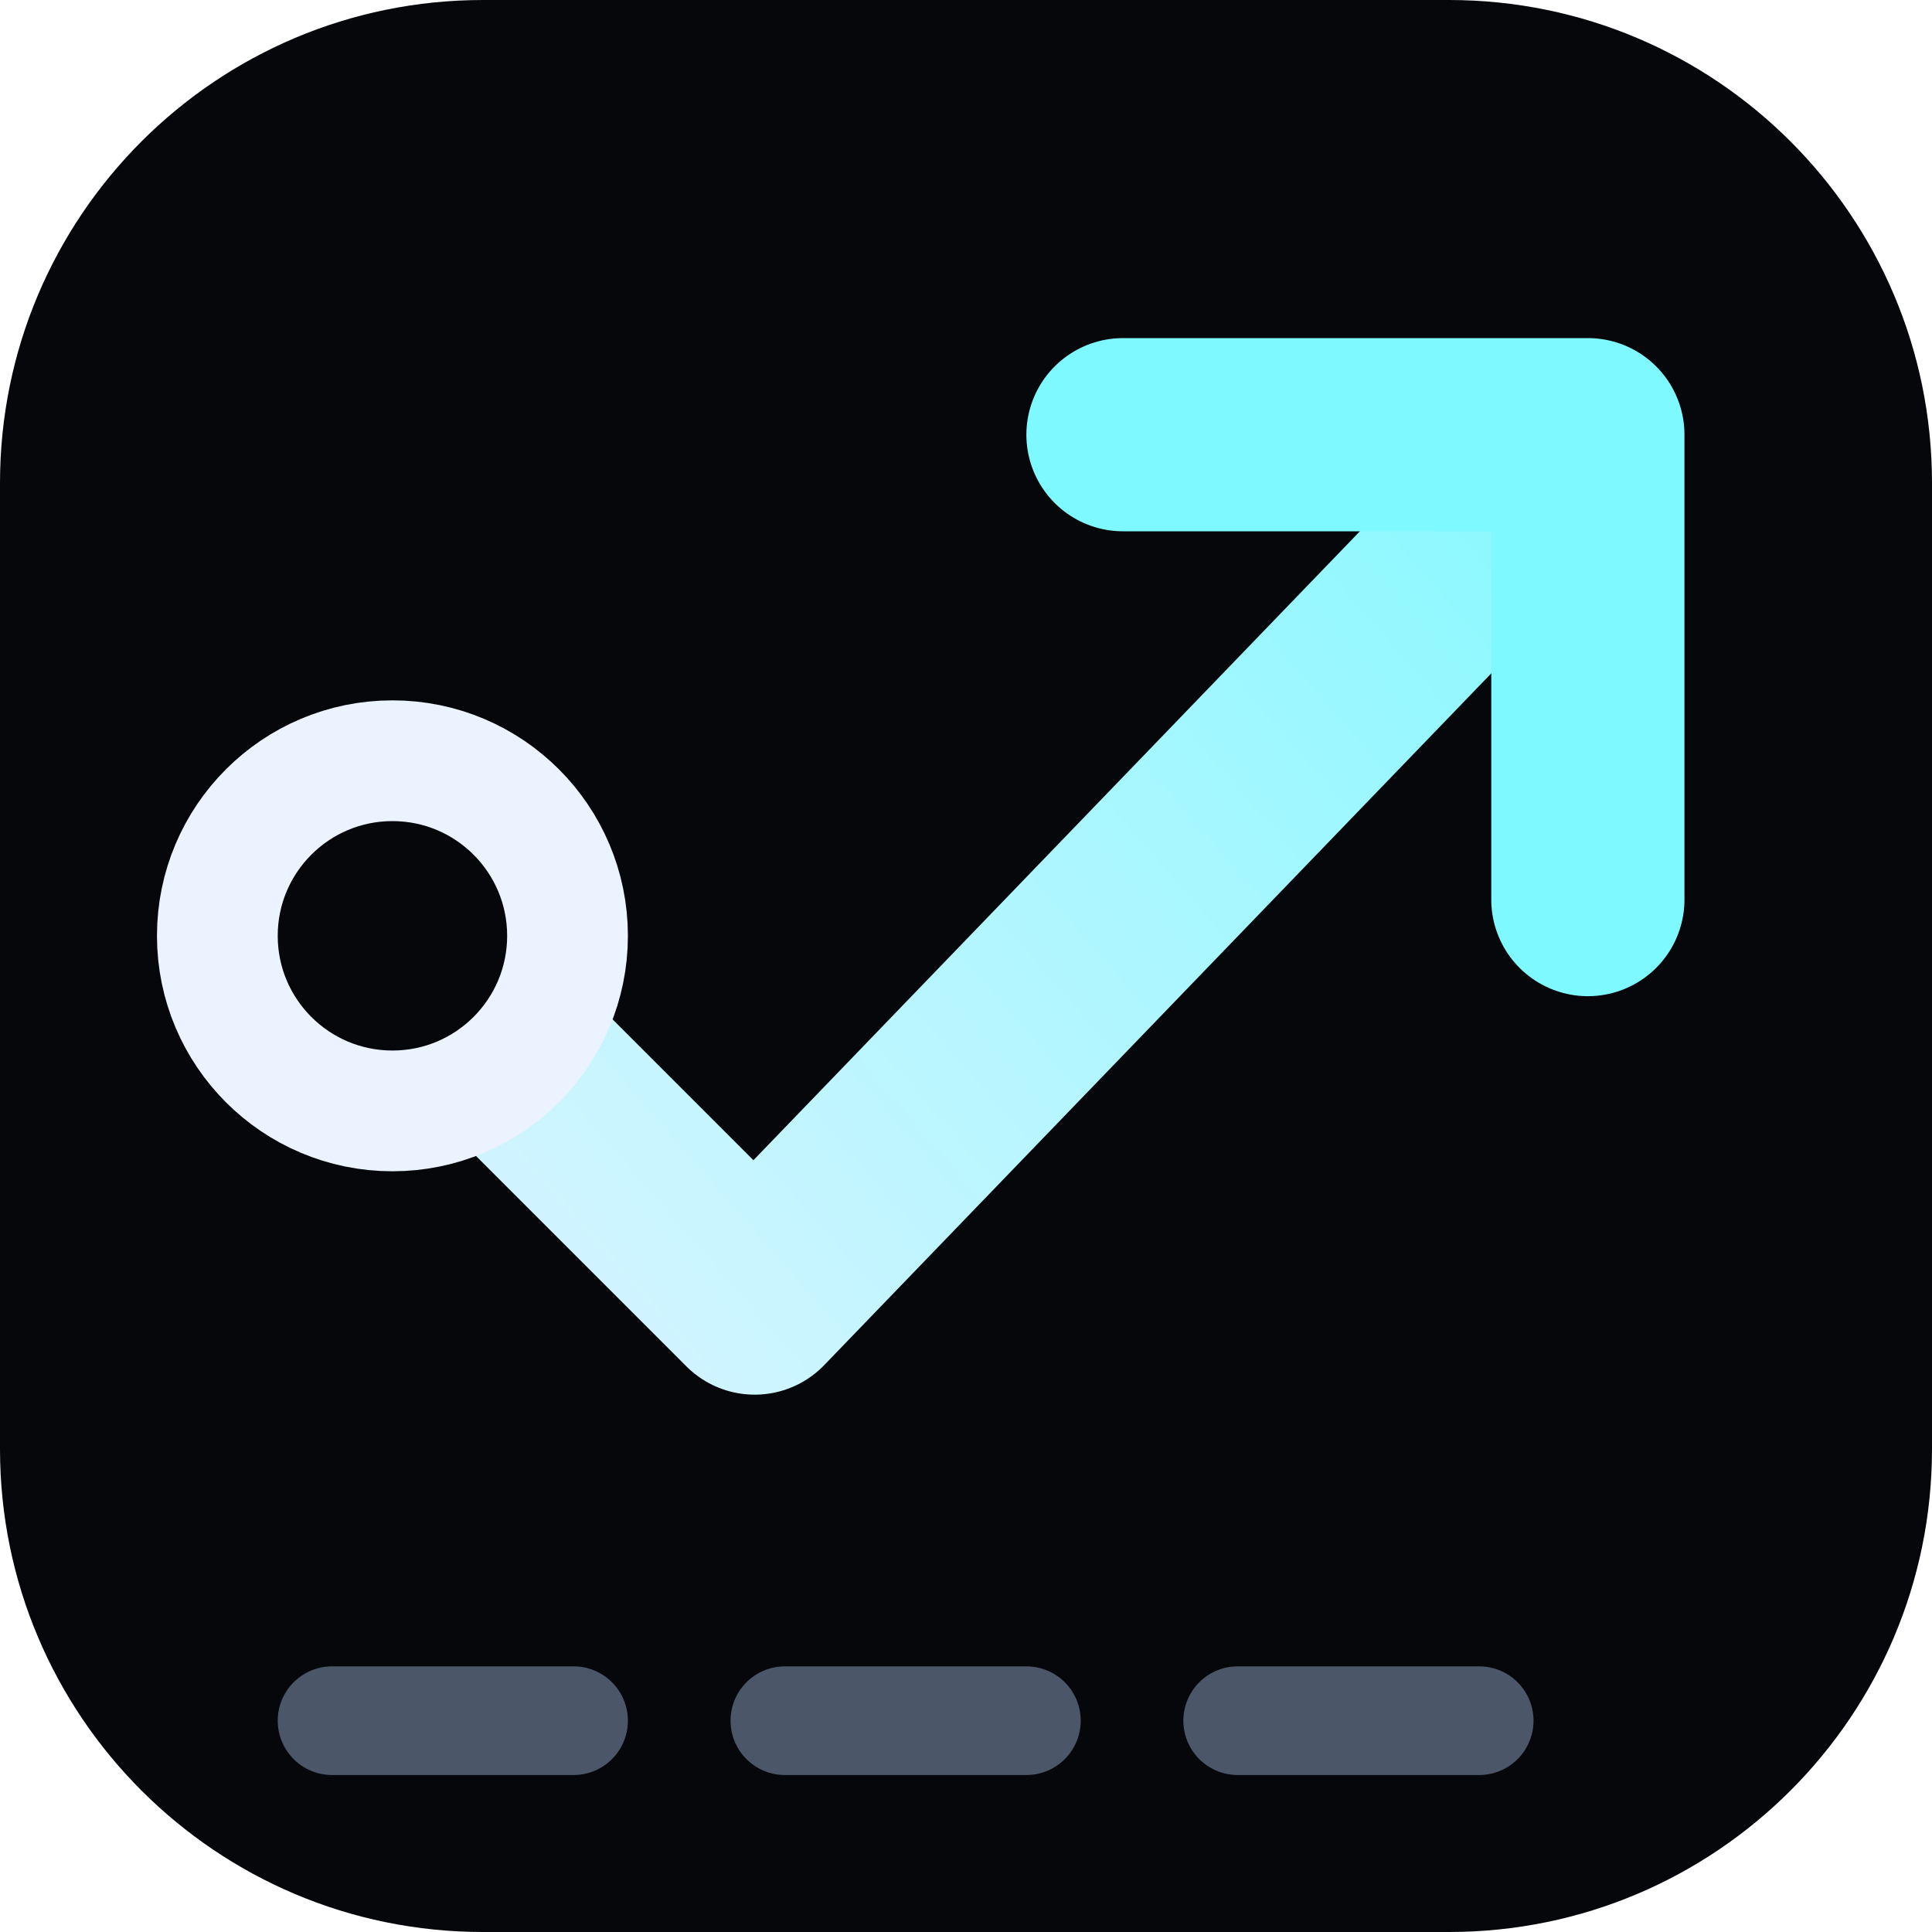
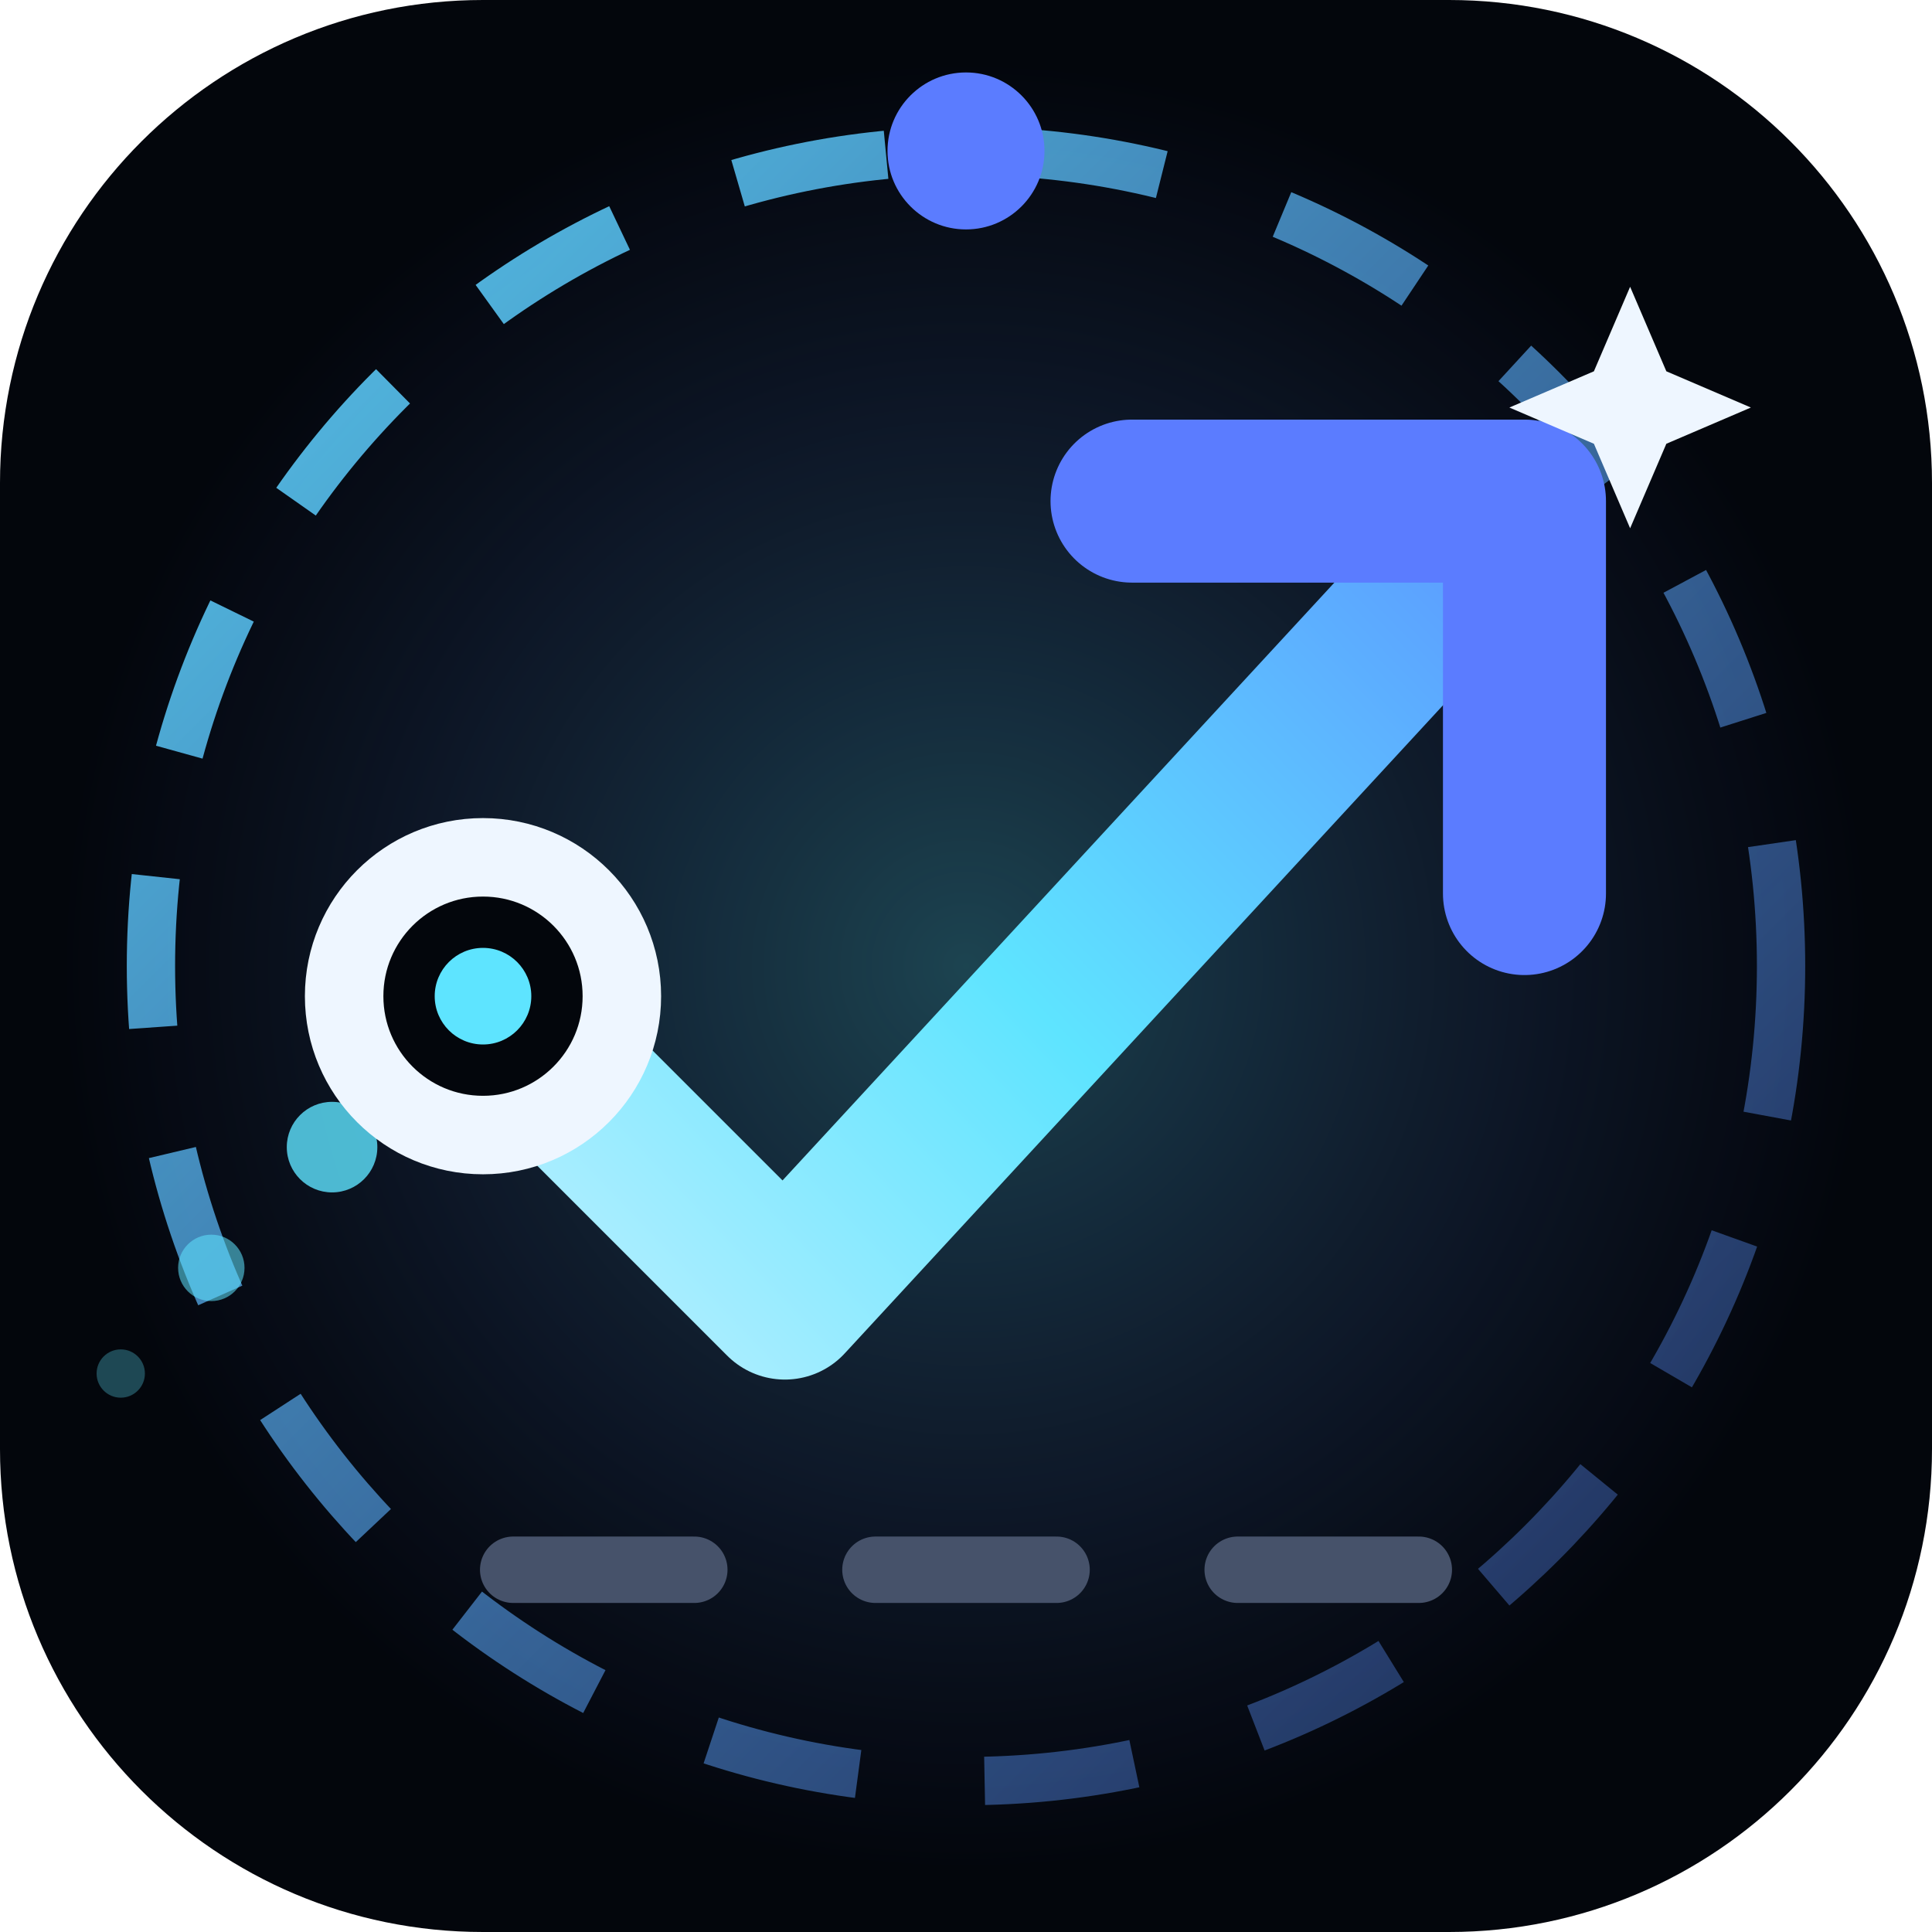
- <svg xmlns="http://www.w3.org/2000/svg" viewBox="0 0 32 32" width="128" height="128" fill="none">
+ <svg xmlns="http://www.w3.org/2000/svg" viewBox="0 0 64 64" width="128" height="128" fill="none">
  <defs>
-     <linearGradient id="g" x1="4" y1="26" x2="28" y2="5" gradientUnits="userSpaceOnUse">
-       <stop offset="0" stop-color="#eaf3ff" />
-       <stop offset="1" stop-color="#7df9ff" />
+     <linearGradient id="g" x1="10" y1="52" x2="54" y2="10" gradientUnits="userSpaceOnUse">
+       <stop offset="0" stop-color="#eef6ff" />
+       <stop offset=".5" stop-color="#5ee4ff" />
+       <stop offset="1" stop-color="#5b7cff" />
    </linearGradient>
+     <linearGradient id="r" x1="0" y1="0" x2="64" y2="64" gradientUnits="userSpaceOnUse">
+       <stop offset="0" stop-color="#5ee4ff" />
+       <stop offset="1" stop-color="#5b7cff" stop-opacity=".2" />
+     </linearGradient>
+     <radialGradient id="h" cx="32" cy="32" r="30" gradientUnits="userSpaceOnUse">
+       <stop offset="0" stop-color="#5ee4ff" stop-opacity=".28" />
+       <stop offset="1" stop-color="#5b7cff" stop-opacity="0" />
+     </radialGradient>
  </defs>
-   <rect width="32" height="32" rx="8" fill="#05070b" />
-   <path d="M5.5 28.5h4M13 28.5h4M20.5 28.5h4" stroke="#4b5668" stroke-width="1.8" stroke-linecap="round" />
-   <path d="M6.5 15.5l6 6L26 7.5" stroke="url(#g)" stroke-width="3.2" stroke-linecap="round" stroke-linejoin="round" />
-   <path d="M18.6 7.2H26.3v7.7" stroke="#7df9ff" stroke-width="3.2" stroke-linecap="round" stroke-linejoin="round" />
-   <circle cx="6.5" cy="15.5" r="2.9" fill="#05070b" stroke="#eaf3ff" stroke-width="2" />
+   <rect width="64" height="64" rx="16" fill="#03060c" />
+   <circle cx="32" cy="32" r="30" fill="url(#h)" />
+   <g>
+     <circle cx="32" cy="32" r="27" stroke="url(#r)" stroke-width="1.6" stroke-dasharray="5 4.2" />
+     <circle cx="32" cy="5" r="2.6" fill="#5b7cff" />
+     <animateTransform attributeName="transform" type="rotate" from="0 32 32" to="360 32 32" dur="14s" repeatCount="indefinite" />
+   </g>
+   <path d="M17 52h6M29 52h6M41 52h6" stroke="#46526a" stroke-width="2.2" stroke-linecap="round" />
+   <circle cx="11" cy="38" r="1.5" fill="#5ee4ff" opacity=".8" />
+   <circle cx="7" cy="42" r="1.1" fill="#5ee4ff" opacity=".55" />
+   <circle cx="4" cy="45.5" r=".8" fill="#5ee4ff" opacity=".3" />
+   <path d="M16 33l10 10L50 17" stroke="url(#g)" stroke-width="5.4" stroke-linecap="round" stroke-linejoin="round" />
+   <path d="M37.5 16.6h13v13" stroke="#5b7cff" stroke-width="5.4" stroke-linecap="round" stroke-linejoin="round" />
+   <path d="M54 9.5l1.2 2.8 2.8 1.2-2.8 1.2-1.2 2.8-1.2-2.8-2.8-1.2 2.8-1.2z" fill="#eef6ff" />
+   <circle cx="16" cy="33" r="4.6" fill="#03060c" stroke="#eef6ff" stroke-width="2.6" />
+   <circle cx="16" cy="33" r="1.6" fill="#5ee4ff" />
</svg>
